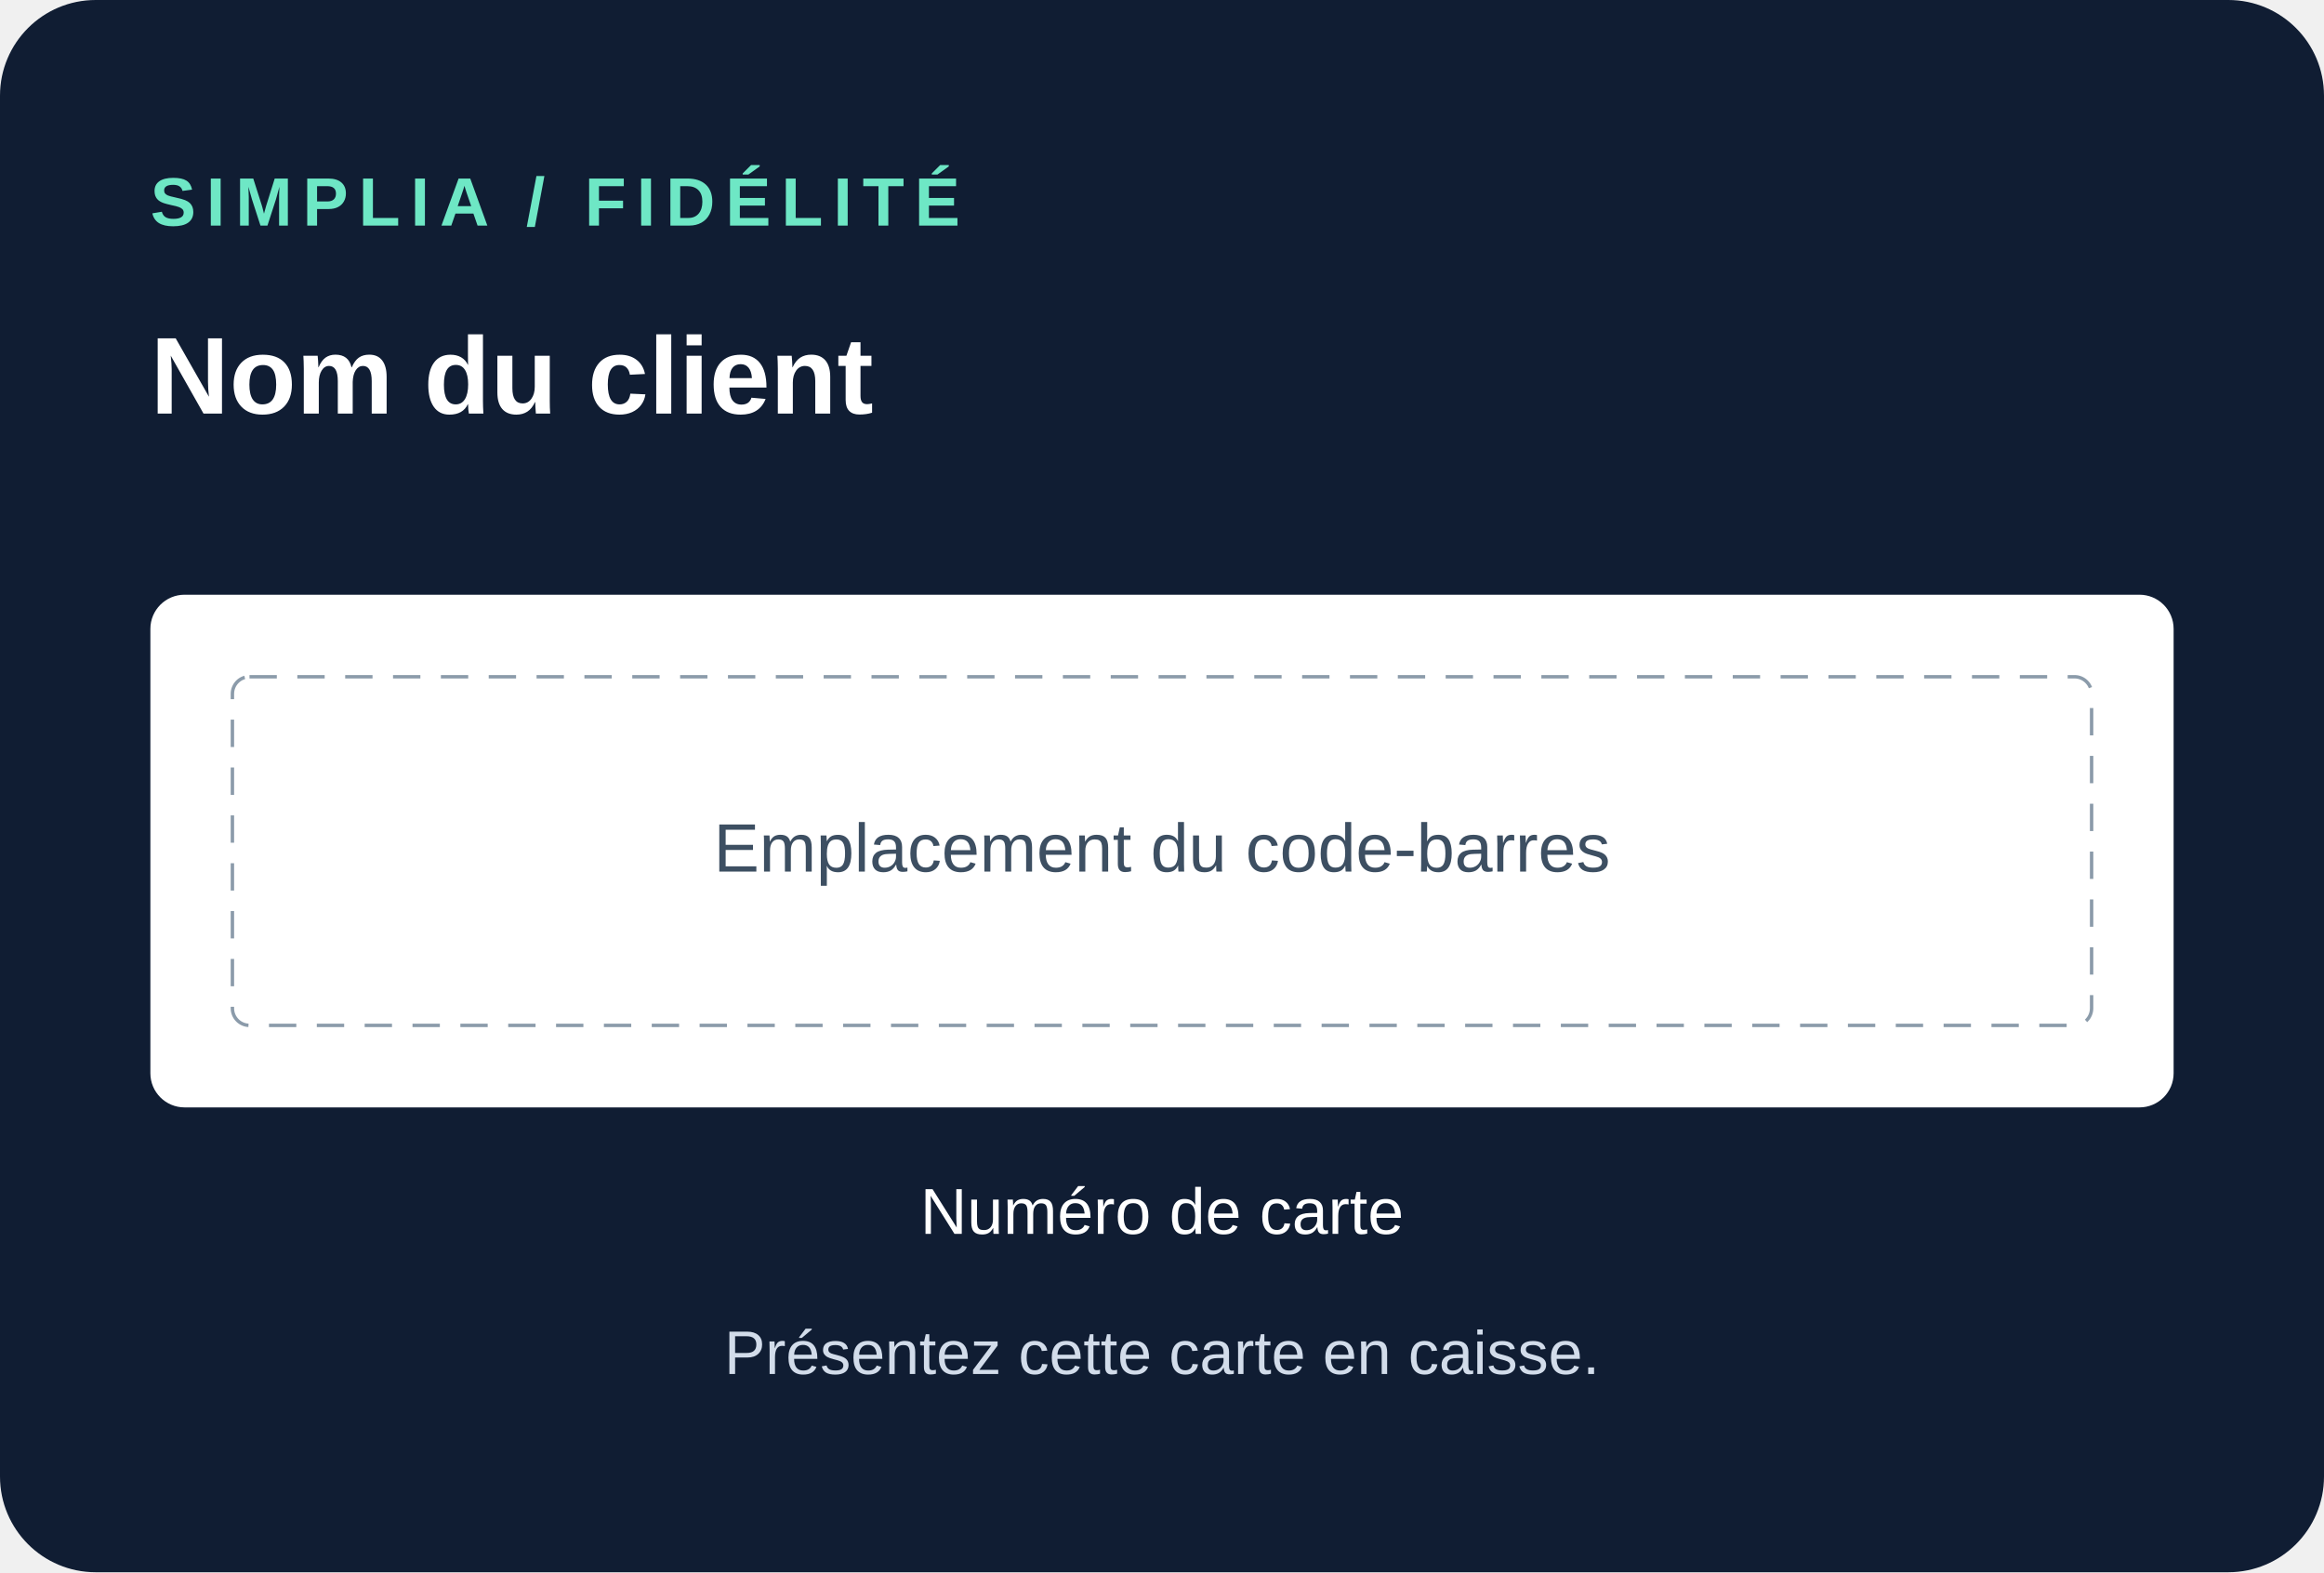
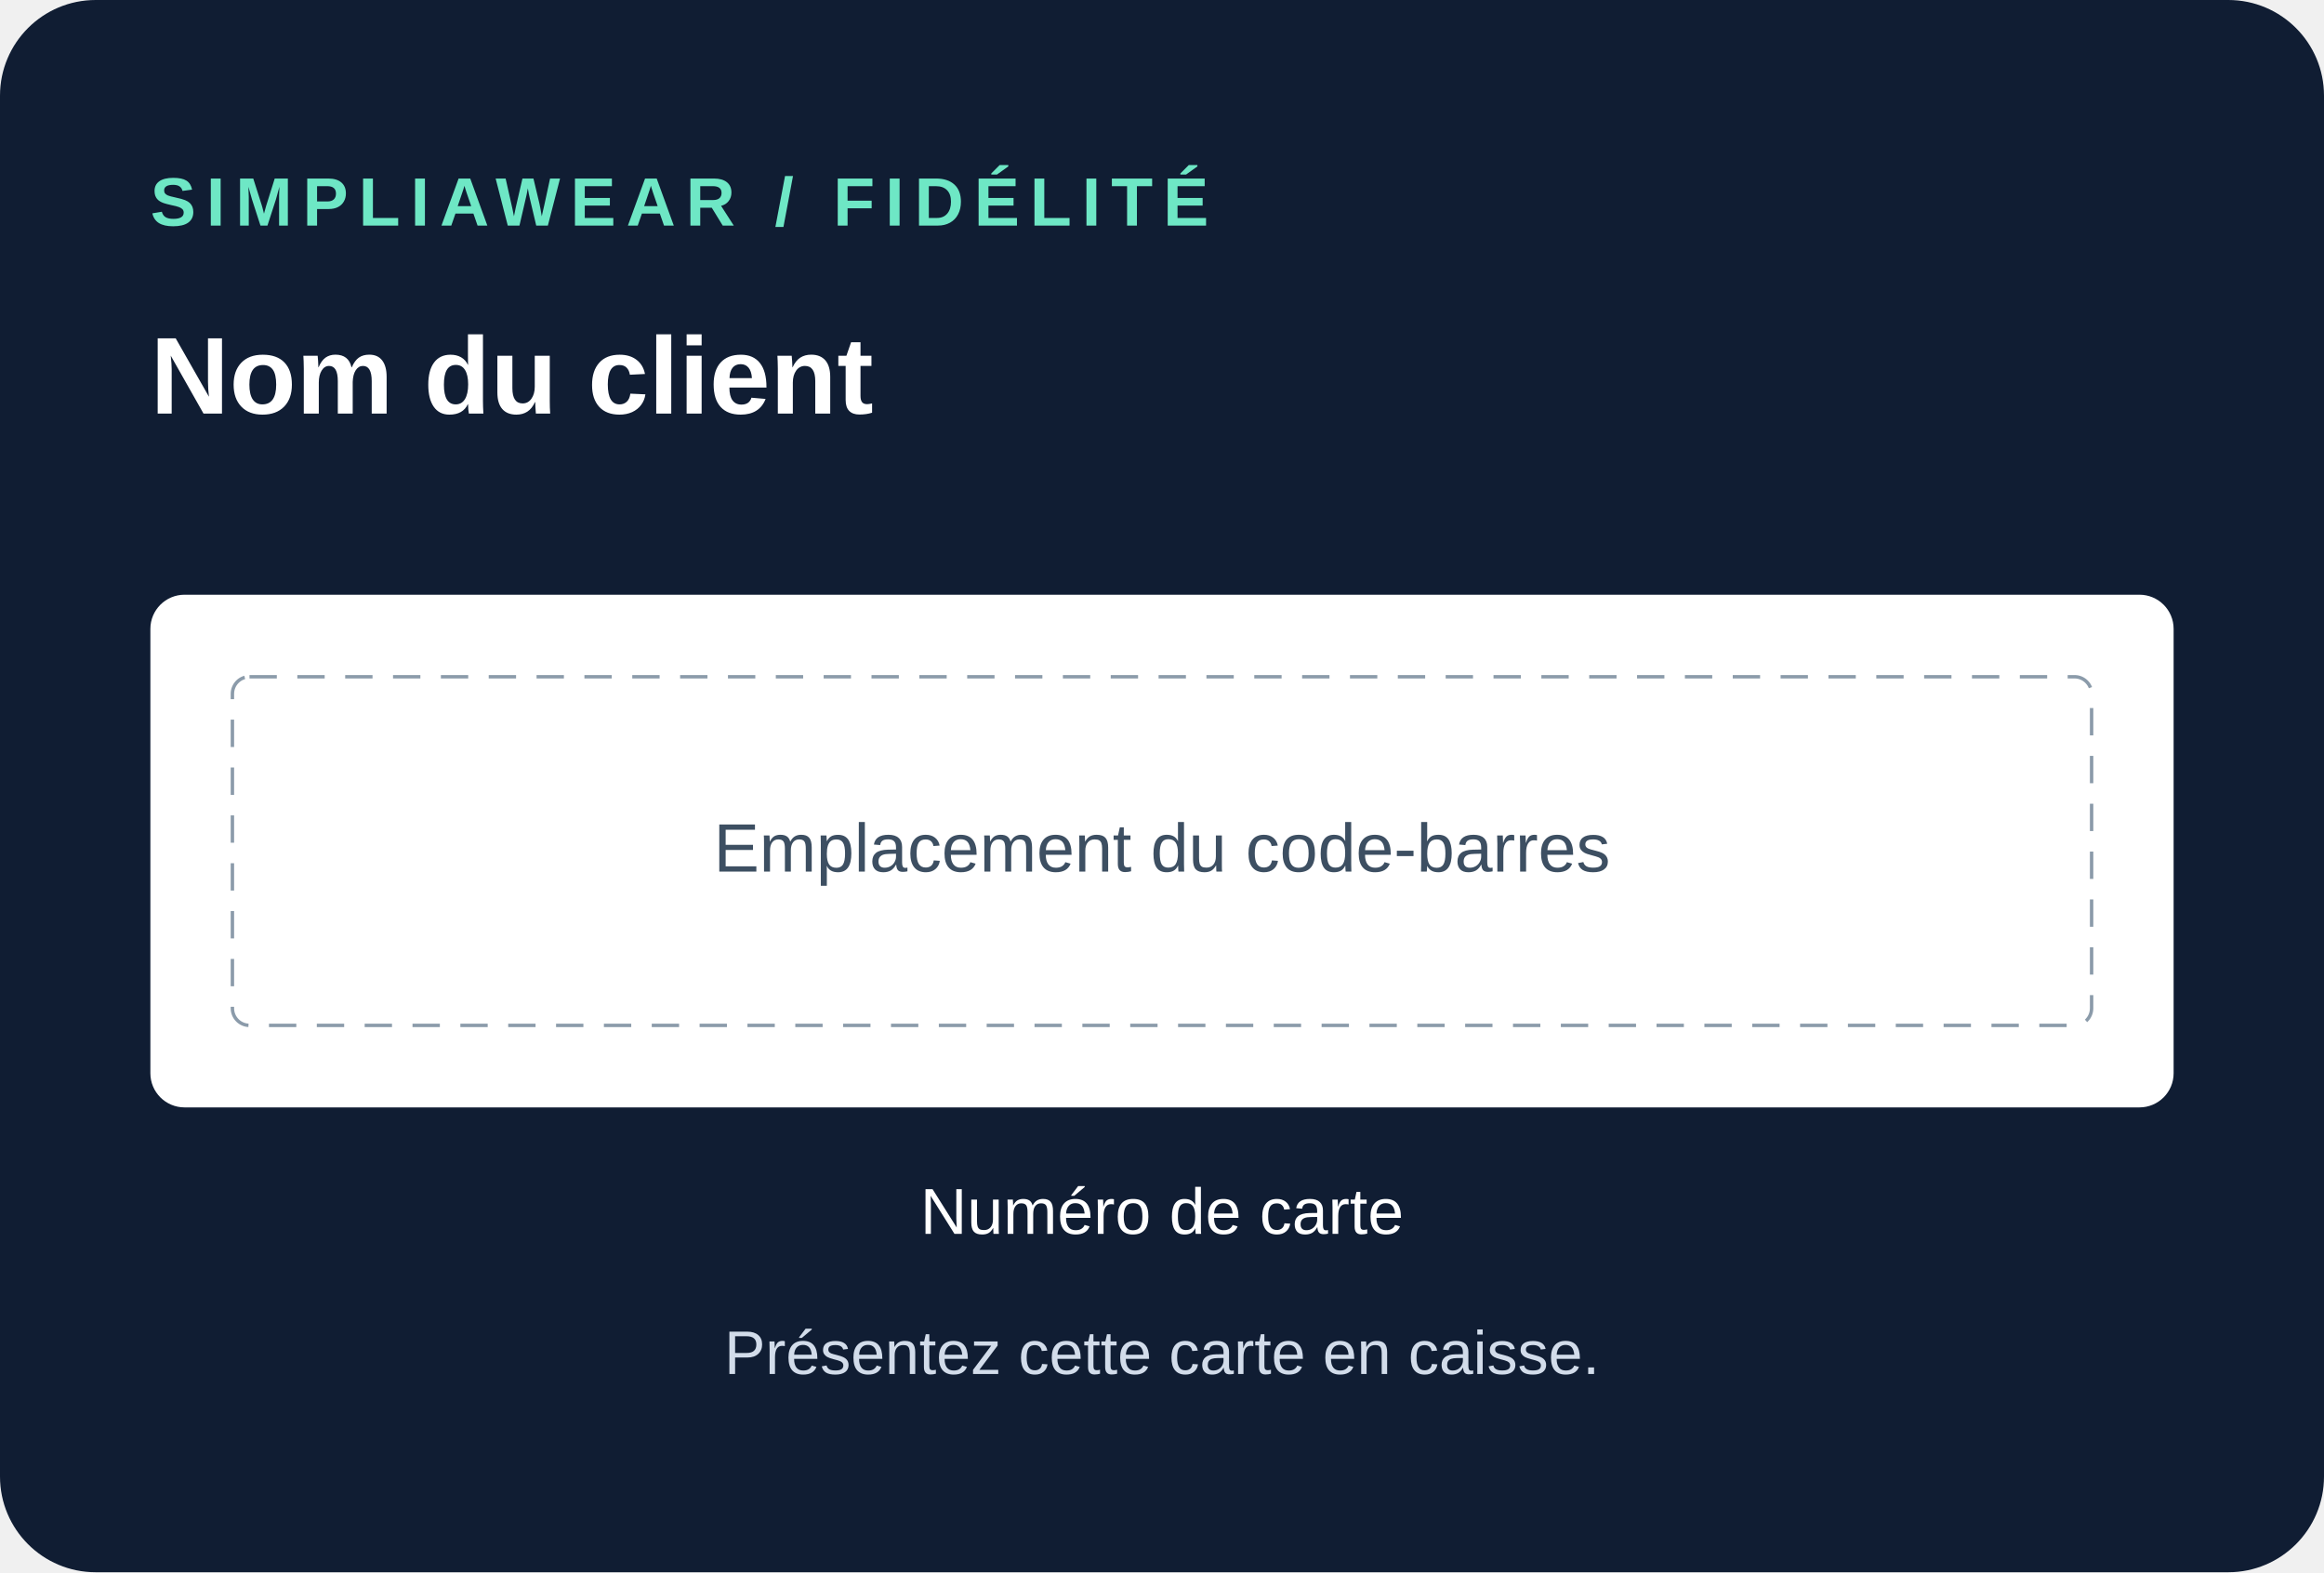
<svg xmlns="http://www.w3.org/2000/svg" viewBox="0 0 680 460" role="img" aria-labelledby="title">
  <rect width="680" height="460" rx="28" fill="#101d33" />
  <g font-family="Arial, sans-serif">
-     <text x="44" y="66" fill="#6ee7c5" font-size="20" font-weight="700" letter-spacing="3">SIMPLIA / FIDÉLITÉ</text>
+     <text x="44" y="66" fill="#6ee7c5" font-size="20" font-weight="700" letter-spacing="3">SIMPLIAWEAR / FIDÉLITÉ</text>
    <text x="44" y="121" fill="#ffffff" font-size="32" font-weight="700">Nom du client</text>
    <rect x="44" y="174" width="592" height="150" rx="10" fill="#ffffff" />
    <rect x="68" y="198" width="544" height="102" rx="5" fill="none" stroke="#8b9baa" stroke-dasharray="8 6" />
    <text x="340" y="255" fill="#3d4f62" font-size="20" text-anchor="middle">Emplacement du code-barres</text>
    <text x="340" y="361" fill="#ffffff" font-size="19" text-anchor="middle">Numéro de carte</text>
    <text x="340" y="402" fill="#d2dcea" font-size="18" text-anchor="middle">Présentez cette carte en caisse.</text>
  </g>
</svg>
